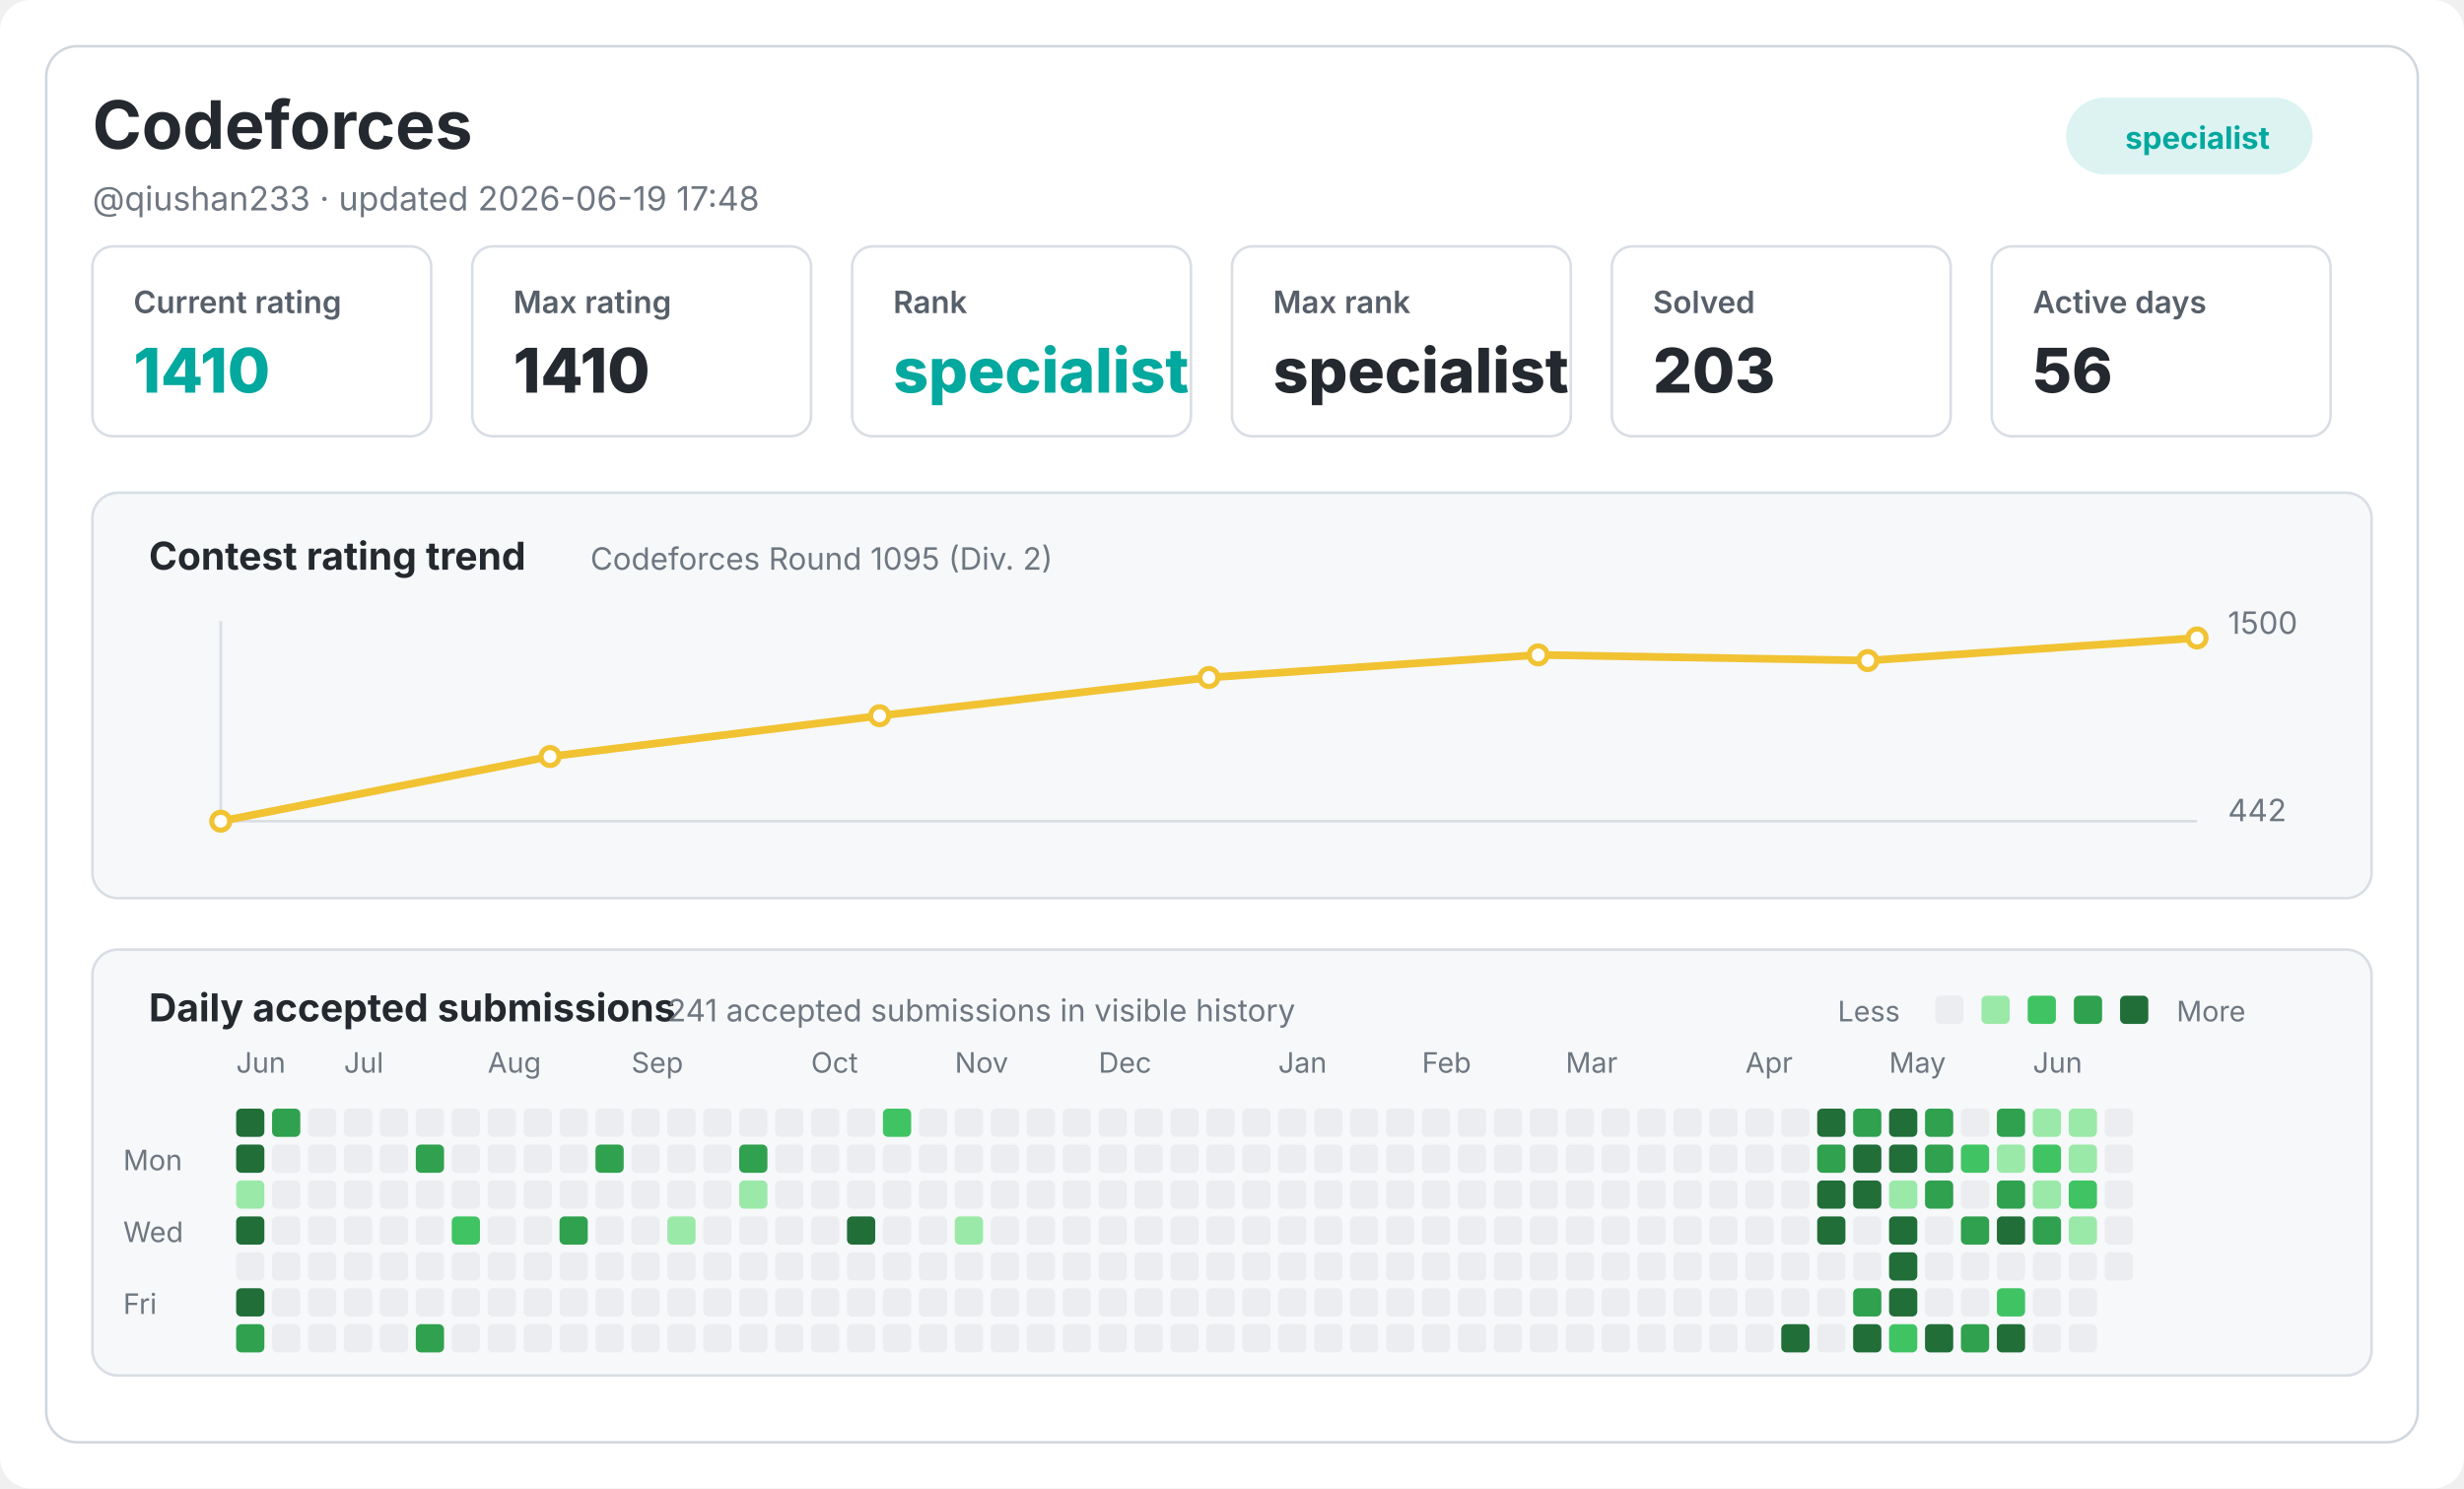
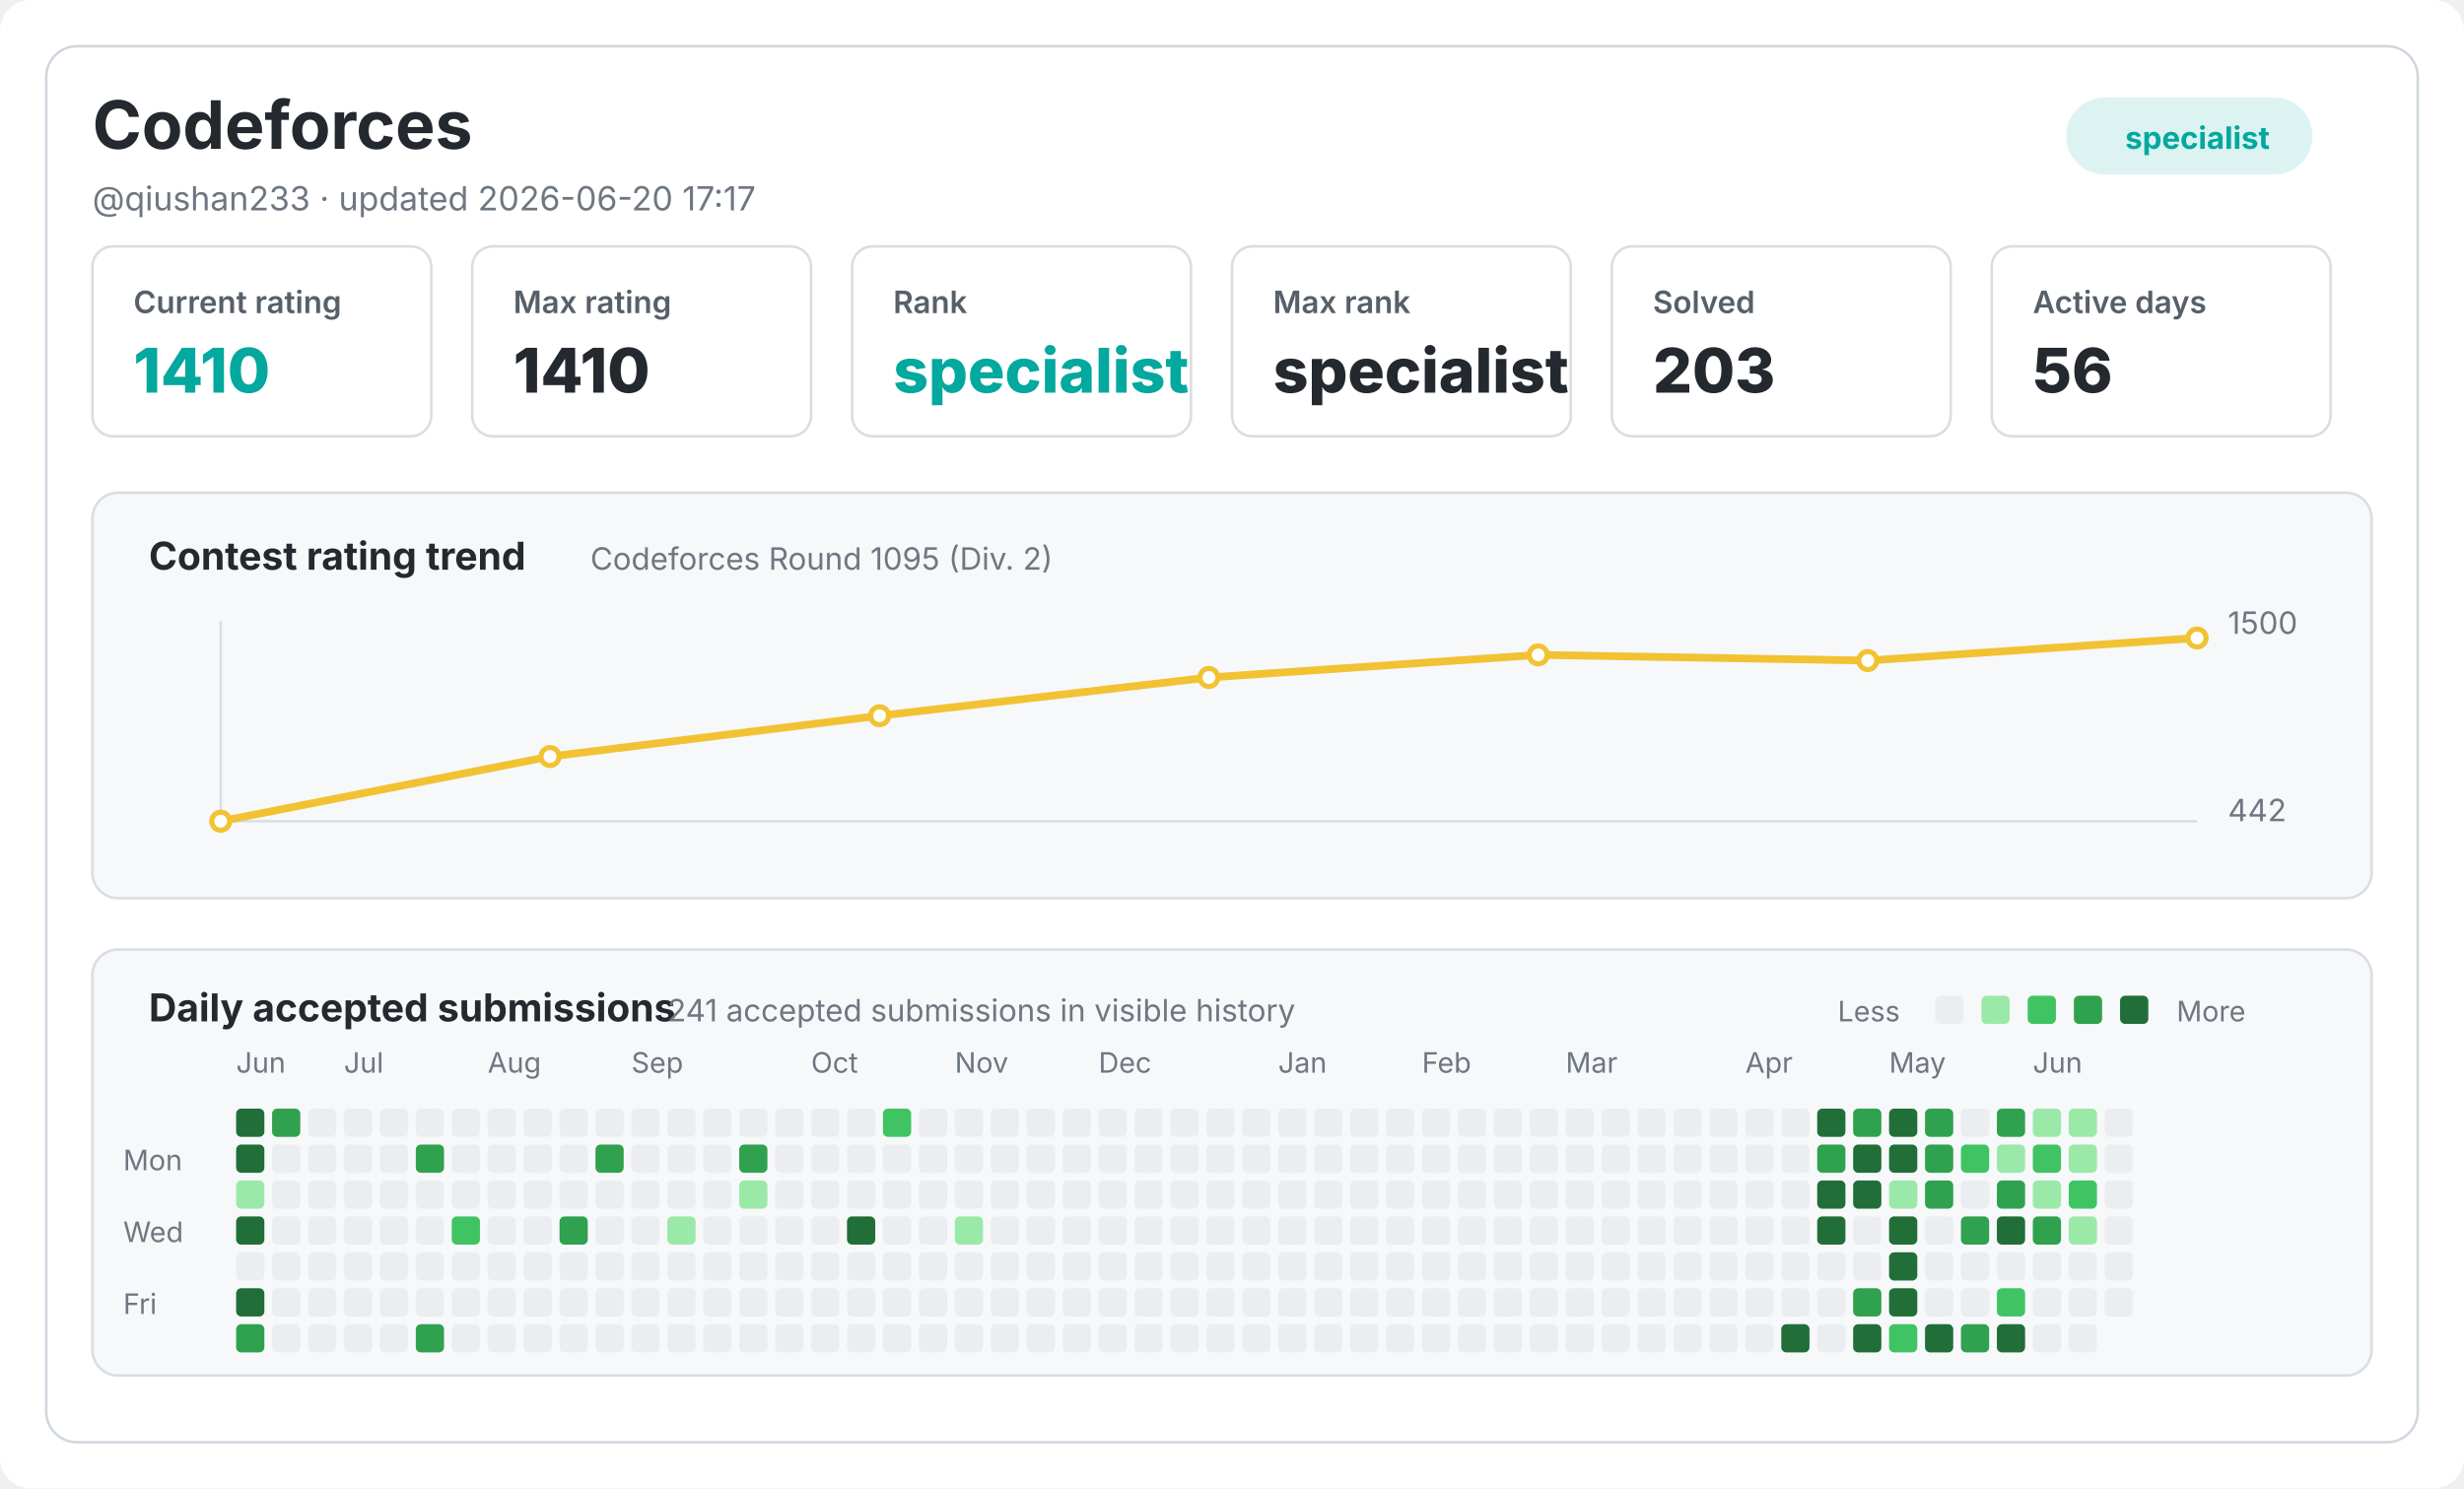
<svg xmlns="http://www.w3.org/2000/svg" width="960" height="580" viewBox="0 0 960 580" role="img" aria-label="Codeforces statistics for qiushan233">
  <style>
  .bg { fill: #ffffff; }
  .shell { fill: #ffffff; stroke: #d0d7de; }
  .soft { fill: #f6f8fa; stroke: #d8dee4; }
  .metric-card { fill: #ffffff; stroke: #d8dee4; }
  .title { font: 700 26px -apple-system,BlinkMacSystemFont,"Segoe UI",sans-serif; fill: #24292f; }
  .subtitle { font: 13px -apple-system,BlinkMacSystemFont,"Segoe UI",sans-serif; fill: #6e7781; }
  .section-title { font: 700 15px -apple-system,BlinkMacSystemFont,"Segoe UI",sans-serif; fill: #24292f; }
  .metric-label { font: 600 12px -apple-system,BlinkMacSystemFont,"Segoe UI",sans-serif; fill: #57606a; }
  .metric-value { font: 800 24px -apple-system,BlinkMacSystemFont,"Segoe UI",sans-serif; fill: #24292f; }
  .muted { font: 12px -apple-system,BlinkMacSystemFont,"Segoe UI",sans-serif; fill: #6e7781; }
  .small { font-size: 11px; }
  .rank { fill: #03a89e; }
  .grid { stroke: #d8dee4; stroke-width: 1; }
  .badge-bg { fill: #03a89e; opacity: 0.14; }
  .badge-text { font: 700 12px -apple-system,BlinkMacSystemFont,"Segoe UI",sans-serif; fill: #03a89e; }
  .heat-cell { cursor: default; transition: stroke 0.12s ease, stroke-width 0.12s ease; }
  .heat-cell:hover { stroke: #0969da; stroke-width: 1.5; }
</style>
  <rect class="bg" width="960" height="580" rx="12" />
  <rect class="shell" x="18" y="18" width="924" height="544" rx="12" />
  <text x="36" y="58" class="title">Codeforces</text>
-   <text x="36" y="82" class="subtitle">@qiushan233 · updated 2026-06-19 17:48</text>
+   <text x="36" y="82" class="subtitle">@qiushan233 · updated 2026-06-20 17:17</text>
  <rect x="805" y="38" width="96" height="30" rx="15" class="badge-bg" />
  <text x="828" y="58" class="badge-text">specialist</text>
  <rect x="36" y="96" width="132" height="74" rx="8" class="metric-card" />
  <text x="52" y="122" class="metric-label">Current rating</text>
  <text x="52" y="153" class="metric-value rank">1410</text>
  <rect x="184" y="96" width="132" height="74" rx="8" class="metric-card" />
  <text x="200" y="122" class="metric-label">Max rating</text>
  <text x="200" y="153" class="metric-value">1410</text>
  <rect x="332" y="96" width="132" height="74" rx="8" class="metric-card" />
  <text x="348" y="122" class="metric-label">Rank</text>
  <text x="348" y="153" class="metric-value rank">specialist</text>
  <rect x="480" y="96" width="132" height="74" rx="8" class="metric-card" />
  <text x="496" y="122" class="metric-label">Max rank</text>
  <text x="496" y="153" class="metric-value">specialist</text>
  <rect x="628" y="96" width="132" height="74" rx="8" class="metric-card" />
  <text x="644" y="122" class="metric-label">Solved</text>
  <text x="644" y="153" class="metric-value">203</text>
  <rect x="776" y="96" width="132" height="74" rx="8" class="metric-card" />
  <text x="792" y="122" class="metric-label">Active days</text>
  <text x="792" y="153" class="metric-value">56</text>
  <rect class="soft" x="36" y="192" width="888" height="158" rx="10" />
  <text x="58" y="222" class="section-title">Contest rating trend</text>
  <text x="230" y="222" class="muted">Codeforces Round 1095 (Div. 2)</text>
  <line x1="86" y1="320" x2="856" y2="320" class="grid" />
  <line x1="86" y1="242" x2="86" y2="320" class="grid" />
  <text x="868" y="247" class="muted">1500</text>
  <text x="868" y="320" class="muted">442</text>
  <polyline points="86.0,320.0 214.3,294.8 342.7,278.9 471.0,264.0 599.3,255.2 727.7,257.4 856.0,248.6" fill="none" stroke="#f1c232" stroke-width="3" stroke-linecap="round" stroke-linejoin="round" />
  <circle cx="86.0" cy="320.0" r="3.5" fill="#fff" stroke="#f1c232" stroke-width="2" />
  <circle cx="214.3" cy="294.8" r="3.5" fill="#fff" stroke="#f1c232" stroke-width="2" />
  <circle cx="342.7" cy="278.9" r="3.5" fill="#fff" stroke="#f1c232" stroke-width="2" />
  <circle cx="471.0" cy="264.0" r="3.5" fill="#fff" stroke="#f1c232" stroke-width="2" />
  <circle cx="599.3" cy="255.2" r="3.5" fill="#fff" stroke="#f1c232" stroke-width="2" />
  <circle cx="727.7" cy="257.4" r="3.5" fill="#fff" stroke="#f1c232" stroke-width="2" />
  <circle cx="856.0" cy="248.6" r="3.5" fill="#fff" stroke="#f1c232" stroke-width="2" />
  <rect class="soft" x="36" y="370" width="888" height="166" rx="10" />
  <text x="58" y="398" class="section-title">Daily accepted submissions</text>
  <text x="260" y="398" class="muted">241 accepted submissions in visible history</text>
  <text x="92" y="418" class="muted small">Jun</text>
  <text x="134" y="418" class="muted small">Jul</text>
  <text x="190" y="418" class="muted small">Aug</text>
  <text x="246" y="418" class="muted small">Sep</text>
  <text x="316" y="418" class="muted small">Oct</text>
  <text x="372" y="418" class="muted small">Nov</text>
  <text x="428" y="418" class="muted small">Dec</text>
  <text x="498" y="418" class="muted small">Jan</text>
  <text x="554" y="418" class="muted small">Feb</text>
  <text x="610" y="418" class="muted small">Mar</text>
  <text x="680" y="418" class="muted small">Apr</text>
  <text x="736" y="418" class="muted small">May</text>
  <text x="792" y="418" class="muted small">Jun</text>
  <text x="48" y="456" class="muted small">Mon</text>
  <text x="48" y="484" class="muted small">Wed</text>
  <text x="48" y="512" class="muted small">Fri</text>
  <rect class="heat-cell" x="92" y="432" width="11" height="11" rx="2" fill="#216e39" />
  <rect class="heat-cell" x="92" y="446" width="11" height="11" rx="2" fill="#216e39" />
  <rect class="heat-cell" x="92" y="460" width="11" height="11" rx="2" fill="#9be9a8" />
  <rect class="heat-cell" x="92" y="474" width="11" height="11" rx="2" fill="#216e39" />
  <rect class="heat-cell" x="92" y="488" width="11" height="11" rx="2" fill="#ebedf0" />
  <rect class="heat-cell" x="92" y="502" width="11" height="11" rx="2" fill="#216e39" />
  <rect class="heat-cell" x="92" y="516" width="11" height="11" rx="2" fill="#30a14e" />
  <rect class="heat-cell" x="106" y="432" width="11" height="11" rx="2" fill="#30a14e" />
  <rect class="heat-cell" x="106" y="446" width="11" height="11" rx="2" fill="#ebedf0" />
  <rect class="heat-cell" x="106" y="460" width="11" height="11" rx="2" fill="#ebedf0" />
  <rect class="heat-cell" x="106" y="474" width="11" height="11" rx="2" fill="#ebedf0" />
  <rect class="heat-cell" x="106" y="488" width="11" height="11" rx="2" fill="#ebedf0" />
  <rect class="heat-cell" x="106" y="502" width="11" height="11" rx="2" fill="#ebedf0" />
  <rect class="heat-cell" x="106" y="516" width="11" height="11" rx="2" fill="#ebedf0" />
  <rect class="heat-cell" x="120" y="432" width="11" height="11" rx="2" fill="#ebedf0" />
  <rect class="heat-cell" x="120" y="446" width="11" height="11" rx="2" fill="#ebedf0" />
  <rect class="heat-cell" x="120" y="460" width="11" height="11" rx="2" fill="#ebedf0" />
  <rect class="heat-cell" x="120" y="474" width="11" height="11" rx="2" fill="#ebedf0" />
  <rect class="heat-cell" x="120" y="488" width="11" height="11" rx="2" fill="#ebedf0" />
  <rect class="heat-cell" x="120" y="502" width="11" height="11" rx="2" fill="#ebedf0" />
  <rect class="heat-cell" x="120" y="516" width="11" height="11" rx="2" fill="#ebedf0" />
  <rect class="heat-cell" x="134" y="432" width="11" height="11" rx="2" fill="#ebedf0" />
  <rect class="heat-cell" x="134" y="446" width="11" height="11" rx="2" fill="#ebedf0" />
  <rect class="heat-cell" x="134" y="460" width="11" height="11" rx="2" fill="#ebedf0" />
  <rect class="heat-cell" x="134" y="474" width="11" height="11" rx="2" fill="#ebedf0" />
  <rect class="heat-cell" x="134" y="488" width="11" height="11" rx="2" fill="#ebedf0" />
  <rect class="heat-cell" x="134" y="502" width="11" height="11" rx="2" fill="#ebedf0" />
  <rect class="heat-cell" x="134" y="516" width="11" height="11" rx="2" fill="#ebedf0" />
  <rect class="heat-cell" x="148" y="432" width="11" height="11" rx="2" fill="#ebedf0" />
  <rect class="heat-cell" x="148" y="446" width="11" height="11" rx="2" fill="#ebedf0" />
  <rect class="heat-cell" x="148" y="460" width="11" height="11" rx="2" fill="#ebedf0" />
  <rect class="heat-cell" x="148" y="474" width="11" height="11" rx="2" fill="#ebedf0" />
  <rect class="heat-cell" x="148" y="488" width="11" height="11" rx="2" fill="#ebedf0" />
  <rect class="heat-cell" x="148" y="502" width="11" height="11" rx="2" fill="#ebedf0" />
  <rect class="heat-cell" x="148" y="516" width="11" height="11" rx="2" fill="#ebedf0" />
  <rect class="heat-cell" x="162" y="432" width="11" height="11" rx="2" fill="#ebedf0" />
  <rect class="heat-cell" x="162" y="446" width="11" height="11" rx="2" fill="#30a14e" />
  <rect class="heat-cell" x="162" y="460" width="11" height="11" rx="2" fill="#ebedf0" />
  <rect class="heat-cell" x="162" y="474" width="11" height="11" rx="2" fill="#ebedf0" />
  <rect class="heat-cell" x="162" y="488" width="11" height="11" rx="2" fill="#ebedf0" />
  <rect class="heat-cell" x="162" y="502" width="11" height="11" rx="2" fill="#ebedf0" />
  <rect class="heat-cell" x="162" y="516" width="11" height="11" rx="2" fill="#30a14e" />
  <rect class="heat-cell" x="176" y="432" width="11" height="11" rx="2" fill="#ebedf0" />
  <rect class="heat-cell" x="176" y="446" width="11" height="11" rx="2" fill="#ebedf0" />
  <rect class="heat-cell" x="176" y="460" width="11" height="11" rx="2" fill="#ebedf0" />
  <rect class="heat-cell" x="176" y="474" width="11" height="11" rx="2" fill="#40c463" />
  <rect class="heat-cell" x="176" y="488" width="11" height="11" rx="2" fill="#ebedf0" />
  <rect class="heat-cell" x="176" y="502" width="11" height="11" rx="2" fill="#ebedf0" />
  <rect class="heat-cell" x="176" y="516" width="11" height="11" rx="2" fill="#ebedf0" />
  <rect class="heat-cell" x="190" y="432" width="11" height="11" rx="2" fill="#ebedf0" />
  <rect class="heat-cell" x="190" y="446" width="11" height="11" rx="2" fill="#ebedf0" />
  <rect class="heat-cell" x="190" y="460" width="11" height="11" rx="2" fill="#ebedf0" />
  <rect class="heat-cell" x="190" y="474" width="11" height="11" rx="2" fill="#ebedf0" />
  <rect class="heat-cell" x="190" y="488" width="11" height="11" rx="2" fill="#ebedf0" />
  <rect class="heat-cell" x="190" y="502" width="11" height="11" rx="2" fill="#ebedf0" />
  <rect class="heat-cell" x="190" y="516" width="11" height="11" rx="2" fill="#ebedf0" />
  <rect class="heat-cell" x="204" y="432" width="11" height="11" rx="2" fill="#ebedf0" />
  <rect class="heat-cell" x="204" y="446" width="11" height="11" rx="2" fill="#ebedf0" />
  <rect class="heat-cell" x="204" y="460" width="11" height="11" rx="2" fill="#ebedf0" />
  <rect class="heat-cell" x="204" y="474" width="11" height="11" rx="2" fill="#ebedf0" />
  <rect class="heat-cell" x="204" y="488" width="11" height="11" rx="2" fill="#ebedf0" />
  <rect class="heat-cell" x="204" y="502" width="11" height="11" rx="2" fill="#ebedf0" />
  <rect class="heat-cell" x="204" y="516" width="11" height="11" rx="2" fill="#ebedf0" />
  <rect class="heat-cell" x="218" y="432" width="11" height="11" rx="2" fill="#ebedf0" />
  <rect class="heat-cell" x="218" y="446" width="11" height="11" rx="2" fill="#ebedf0" />
  <rect class="heat-cell" x="218" y="460" width="11" height="11" rx="2" fill="#ebedf0" />
  <rect class="heat-cell" x="218" y="474" width="11" height="11" rx="2" fill="#30a14e" />
  <rect class="heat-cell" x="218" y="488" width="11" height="11" rx="2" fill="#ebedf0" />
  <rect class="heat-cell" x="218" y="502" width="11" height="11" rx="2" fill="#ebedf0" />
  <rect class="heat-cell" x="218" y="516" width="11" height="11" rx="2" fill="#ebedf0" />
  <rect class="heat-cell" x="232" y="432" width="11" height="11" rx="2" fill="#ebedf0" />
  <rect class="heat-cell" x="232" y="446" width="11" height="11" rx="2" fill="#30a14e" />
  <rect class="heat-cell" x="232" y="460" width="11" height="11" rx="2" fill="#ebedf0" />
  <rect class="heat-cell" x="232" y="474" width="11" height="11" rx="2" fill="#ebedf0" />
  <rect class="heat-cell" x="232" y="488" width="11" height="11" rx="2" fill="#ebedf0" />
  <rect class="heat-cell" x="232" y="502" width="11" height="11" rx="2" fill="#ebedf0" />
  <rect class="heat-cell" x="232" y="516" width="11" height="11" rx="2" fill="#ebedf0" />
  <rect class="heat-cell" x="246" y="432" width="11" height="11" rx="2" fill="#ebedf0" />
  <rect class="heat-cell" x="246" y="446" width="11" height="11" rx="2" fill="#ebedf0" />
  <rect class="heat-cell" x="246" y="460" width="11" height="11" rx="2" fill="#ebedf0" />
  <rect class="heat-cell" x="246" y="474" width="11" height="11" rx="2" fill="#ebedf0" />
  <rect class="heat-cell" x="246" y="488" width="11" height="11" rx="2" fill="#ebedf0" />
  <rect class="heat-cell" x="246" y="502" width="11" height="11" rx="2" fill="#ebedf0" />
  <rect class="heat-cell" x="246" y="516" width="11" height="11" rx="2" fill="#ebedf0" />
  <rect class="heat-cell" x="260" y="432" width="11" height="11" rx="2" fill="#ebedf0" />
  <rect class="heat-cell" x="260" y="446" width="11" height="11" rx="2" fill="#ebedf0" />
  <rect class="heat-cell" x="260" y="460" width="11" height="11" rx="2" fill="#ebedf0" />
  <rect class="heat-cell" x="260" y="474" width="11" height="11" rx="2" fill="#9be9a8" />
  <rect class="heat-cell" x="260" y="488" width="11" height="11" rx="2" fill="#ebedf0" />
  <rect class="heat-cell" x="260" y="502" width="11" height="11" rx="2" fill="#ebedf0" />
  <rect class="heat-cell" x="260" y="516" width="11" height="11" rx="2" fill="#ebedf0" />
  <rect class="heat-cell" x="274" y="432" width="11" height="11" rx="2" fill="#ebedf0" />
  <rect class="heat-cell" x="274" y="446" width="11" height="11" rx="2" fill="#ebedf0" />
  <rect class="heat-cell" x="274" y="460" width="11" height="11" rx="2" fill="#ebedf0" />
  <rect class="heat-cell" x="274" y="474" width="11" height="11" rx="2" fill="#ebedf0" />
  <rect class="heat-cell" x="274" y="488" width="11" height="11" rx="2" fill="#ebedf0" />
  <rect class="heat-cell" x="274" y="502" width="11" height="11" rx="2" fill="#ebedf0" />
  <rect class="heat-cell" x="274" y="516" width="11" height="11" rx="2" fill="#ebedf0" />
  <rect class="heat-cell" x="288" y="432" width="11" height="11" rx="2" fill="#ebedf0" />
  <rect class="heat-cell" x="288" y="446" width="11" height="11" rx="2" fill="#30a14e" />
  <rect class="heat-cell" x="288" y="460" width="11" height="11" rx="2" fill="#9be9a8" />
  <rect class="heat-cell" x="288" y="474" width="11" height="11" rx="2" fill="#ebedf0" />
  <rect class="heat-cell" x="288" y="488" width="11" height="11" rx="2" fill="#ebedf0" />
  <rect class="heat-cell" x="288" y="502" width="11" height="11" rx="2" fill="#ebedf0" />
  <rect class="heat-cell" x="288" y="516" width="11" height="11" rx="2" fill="#ebedf0" />
  <rect class="heat-cell" x="302" y="432" width="11" height="11" rx="2" fill="#ebedf0" />
  <rect class="heat-cell" x="302" y="446" width="11" height="11" rx="2" fill="#ebedf0" />
  <rect class="heat-cell" x="302" y="460" width="11" height="11" rx="2" fill="#ebedf0" />
  <rect class="heat-cell" x="302" y="474" width="11" height="11" rx="2" fill="#ebedf0" />
  <rect class="heat-cell" x="302" y="488" width="11" height="11" rx="2" fill="#ebedf0" />
  <rect class="heat-cell" x="302" y="502" width="11" height="11" rx="2" fill="#ebedf0" />
  <rect class="heat-cell" x="302" y="516" width="11" height="11" rx="2" fill="#ebedf0" />
  <rect class="heat-cell" x="316" y="432" width="11" height="11" rx="2" fill="#ebedf0" />
  <rect class="heat-cell" x="316" y="446" width="11" height="11" rx="2" fill="#ebedf0" />
  <rect class="heat-cell" x="316" y="460" width="11" height="11" rx="2" fill="#ebedf0" />
  <rect class="heat-cell" x="316" y="474" width="11" height="11" rx="2" fill="#ebedf0" />
  <rect class="heat-cell" x="316" y="488" width="11" height="11" rx="2" fill="#ebedf0" />
  <rect class="heat-cell" x="316" y="502" width="11" height="11" rx="2" fill="#ebedf0" />
  <rect class="heat-cell" x="316" y="516" width="11" height="11" rx="2" fill="#ebedf0" />
  <rect class="heat-cell" x="330" y="432" width="11" height="11" rx="2" fill="#ebedf0" />
  <rect class="heat-cell" x="330" y="446" width="11" height="11" rx="2" fill="#ebedf0" />
  <rect class="heat-cell" x="330" y="460" width="11" height="11" rx="2" fill="#ebedf0" />
  <rect class="heat-cell" x="330" y="474" width="11" height="11" rx="2" fill="#216e39" />
  <rect class="heat-cell" x="330" y="488" width="11" height="11" rx="2" fill="#ebedf0" />
  <rect class="heat-cell" x="330" y="502" width="11" height="11" rx="2" fill="#ebedf0" />
  <rect class="heat-cell" x="330" y="516" width="11" height="11" rx="2" fill="#ebedf0" />
  <rect class="heat-cell" x="344" y="432" width="11" height="11" rx="2" fill="#40c463" />
  <rect class="heat-cell" x="344" y="446" width="11" height="11" rx="2" fill="#ebedf0" />
  <rect class="heat-cell" x="344" y="460" width="11" height="11" rx="2" fill="#ebedf0" />
  <rect class="heat-cell" x="344" y="474" width="11" height="11" rx="2" fill="#ebedf0" />
  <rect class="heat-cell" x="344" y="488" width="11" height="11" rx="2" fill="#ebedf0" />
  <rect class="heat-cell" x="344" y="502" width="11" height="11" rx="2" fill="#ebedf0" />
  <rect class="heat-cell" x="344" y="516" width="11" height="11" rx="2" fill="#ebedf0" />
  <rect class="heat-cell" x="358" y="432" width="11" height="11" rx="2" fill="#ebedf0" />
  <rect class="heat-cell" x="358" y="446" width="11" height="11" rx="2" fill="#ebedf0" />
  <rect class="heat-cell" x="358" y="460" width="11" height="11" rx="2" fill="#ebedf0" />
  <rect class="heat-cell" x="358" y="474" width="11" height="11" rx="2" fill="#ebedf0" />
  <rect class="heat-cell" x="358" y="488" width="11" height="11" rx="2" fill="#ebedf0" />
  <rect class="heat-cell" x="358" y="502" width="11" height="11" rx="2" fill="#ebedf0" />
  <rect class="heat-cell" x="358" y="516" width="11" height="11" rx="2" fill="#ebedf0" />
  <rect class="heat-cell" x="372" y="432" width="11" height="11" rx="2" fill="#ebedf0" />
  <rect class="heat-cell" x="372" y="446" width="11" height="11" rx="2" fill="#ebedf0" />
  <rect class="heat-cell" x="372" y="460" width="11" height="11" rx="2" fill="#ebedf0" />
  <rect class="heat-cell" x="372" y="474" width="11" height="11" rx="2" fill="#9be9a8" />
  <rect class="heat-cell" x="372" y="488" width="11" height="11" rx="2" fill="#ebedf0" />
  <rect class="heat-cell" x="372" y="502" width="11" height="11" rx="2" fill="#ebedf0" />
  <rect class="heat-cell" x="372" y="516" width="11" height="11" rx="2" fill="#ebedf0" />
  <rect class="heat-cell" x="386" y="432" width="11" height="11" rx="2" fill="#ebedf0" />
  <rect class="heat-cell" x="386" y="446" width="11" height="11" rx="2" fill="#ebedf0" />
  <rect class="heat-cell" x="386" y="460" width="11" height="11" rx="2" fill="#ebedf0" />
  <rect class="heat-cell" x="386" y="474" width="11" height="11" rx="2" fill="#ebedf0" />
  <rect class="heat-cell" x="386" y="488" width="11" height="11" rx="2" fill="#ebedf0" />
  <rect class="heat-cell" x="386" y="502" width="11" height="11" rx="2" fill="#ebedf0" />
  <rect class="heat-cell" x="386" y="516" width="11" height="11" rx="2" fill="#ebedf0" />
  <rect class="heat-cell" x="400" y="432" width="11" height="11" rx="2" fill="#ebedf0" />
  <rect class="heat-cell" x="400" y="446" width="11" height="11" rx="2" fill="#ebedf0" />
  <rect class="heat-cell" x="400" y="460" width="11" height="11" rx="2" fill="#ebedf0" />
  <rect class="heat-cell" x="400" y="474" width="11" height="11" rx="2" fill="#ebedf0" />
  <rect class="heat-cell" x="400" y="488" width="11" height="11" rx="2" fill="#ebedf0" />
  <rect class="heat-cell" x="400" y="502" width="11" height="11" rx="2" fill="#ebedf0" />
  <rect class="heat-cell" x="400" y="516" width="11" height="11" rx="2" fill="#ebedf0" />
  <rect class="heat-cell" x="414" y="432" width="11" height="11" rx="2" fill="#ebedf0" />
  <rect class="heat-cell" x="414" y="446" width="11" height="11" rx="2" fill="#ebedf0" />
  <rect class="heat-cell" x="414" y="460" width="11" height="11" rx="2" fill="#ebedf0" />
  <rect class="heat-cell" x="414" y="474" width="11" height="11" rx="2" fill="#ebedf0" />
  <rect class="heat-cell" x="414" y="488" width="11" height="11" rx="2" fill="#ebedf0" />
  <rect class="heat-cell" x="414" y="502" width="11" height="11" rx="2" fill="#ebedf0" />
  <rect class="heat-cell" x="414" y="516" width="11" height="11" rx="2" fill="#ebedf0" />
  <rect class="heat-cell" x="428" y="432" width="11" height="11" rx="2" fill="#ebedf0" />
  <rect class="heat-cell" x="428" y="446" width="11" height="11" rx="2" fill="#ebedf0" />
  <rect class="heat-cell" x="428" y="460" width="11" height="11" rx="2" fill="#ebedf0" />
  <rect class="heat-cell" x="428" y="474" width="11" height="11" rx="2" fill="#ebedf0" />
  <rect class="heat-cell" x="428" y="488" width="11" height="11" rx="2" fill="#ebedf0" />
  <rect class="heat-cell" x="428" y="502" width="11" height="11" rx="2" fill="#ebedf0" />
  <rect class="heat-cell" x="428" y="516" width="11" height="11" rx="2" fill="#ebedf0" />
  <rect class="heat-cell" x="442" y="432" width="11" height="11" rx="2" fill="#ebedf0" />
  <rect class="heat-cell" x="442" y="446" width="11" height="11" rx="2" fill="#ebedf0" />
  <rect class="heat-cell" x="442" y="460" width="11" height="11" rx="2" fill="#ebedf0" />
  <rect class="heat-cell" x="442" y="474" width="11" height="11" rx="2" fill="#ebedf0" />
  <rect class="heat-cell" x="442" y="488" width="11" height="11" rx="2" fill="#ebedf0" />
  <rect class="heat-cell" x="442" y="502" width="11" height="11" rx="2" fill="#ebedf0" />
  <rect class="heat-cell" x="442" y="516" width="11" height="11" rx="2" fill="#ebedf0" />
  <rect class="heat-cell" x="456" y="432" width="11" height="11" rx="2" fill="#ebedf0" />
  <rect class="heat-cell" x="456" y="446" width="11" height="11" rx="2" fill="#ebedf0" />
  <rect class="heat-cell" x="456" y="460" width="11" height="11" rx="2" fill="#ebedf0" />
  <rect class="heat-cell" x="456" y="474" width="11" height="11" rx="2" fill="#ebedf0" />
  <rect class="heat-cell" x="456" y="488" width="11" height="11" rx="2" fill="#ebedf0" />
  <rect class="heat-cell" x="456" y="502" width="11" height="11" rx="2" fill="#ebedf0" />
  <rect class="heat-cell" x="456" y="516" width="11" height="11" rx="2" fill="#ebedf0" />
  <rect class="heat-cell" x="470" y="432" width="11" height="11" rx="2" fill="#ebedf0" />
  <rect class="heat-cell" x="470" y="446" width="11" height="11" rx="2" fill="#ebedf0" />
  <rect class="heat-cell" x="470" y="460" width="11" height="11" rx="2" fill="#ebedf0" />
  <rect class="heat-cell" x="470" y="474" width="11" height="11" rx="2" fill="#ebedf0" />
  <rect class="heat-cell" x="470" y="488" width="11" height="11" rx="2" fill="#ebedf0" />
  <rect class="heat-cell" x="470" y="502" width="11" height="11" rx="2" fill="#ebedf0" />
  <rect class="heat-cell" x="470" y="516" width="11" height="11" rx="2" fill="#ebedf0" />
  <rect class="heat-cell" x="484" y="432" width="11" height="11" rx="2" fill="#ebedf0" />
  <rect class="heat-cell" x="484" y="446" width="11" height="11" rx="2" fill="#ebedf0" />
  <rect class="heat-cell" x="484" y="460" width="11" height="11" rx="2" fill="#ebedf0" />
  <rect class="heat-cell" x="484" y="474" width="11" height="11" rx="2" fill="#ebedf0" />
  <rect class="heat-cell" x="484" y="488" width="11" height="11" rx="2" fill="#ebedf0" />
  <rect class="heat-cell" x="484" y="502" width="11" height="11" rx="2" fill="#ebedf0" />
  <rect class="heat-cell" x="484" y="516" width="11" height="11" rx="2" fill="#ebedf0" />
  <rect class="heat-cell" x="498" y="432" width="11" height="11" rx="2" fill="#ebedf0" />
  <rect class="heat-cell" x="498" y="446" width="11" height="11" rx="2" fill="#ebedf0" />
  <rect class="heat-cell" x="498" y="460" width="11" height="11" rx="2" fill="#ebedf0" />
  <rect class="heat-cell" x="498" y="474" width="11" height="11" rx="2" fill="#ebedf0" />
  <rect class="heat-cell" x="498" y="488" width="11" height="11" rx="2" fill="#ebedf0" />
  <rect class="heat-cell" x="498" y="502" width="11" height="11" rx="2" fill="#ebedf0" />
  <rect class="heat-cell" x="498" y="516" width="11" height="11" rx="2" fill="#ebedf0" />
  <rect class="heat-cell" x="512" y="432" width="11" height="11" rx="2" fill="#ebedf0" />
  <rect class="heat-cell" x="512" y="446" width="11" height="11" rx="2" fill="#ebedf0" />
  <rect class="heat-cell" x="512" y="460" width="11" height="11" rx="2" fill="#ebedf0" />
  <rect class="heat-cell" x="512" y="474" width="11" height="11" rx="2" fill="#ebedf0" />
  <rect class="heat-cell" x="512" y="488" width="11" height="11" rx="2" fill="#ebedf0" />
  <rect class="heat-cell" x="512" y="502" width="11" height="11" rx="2" fill="#ebedf0" />
  <rect class="heat-cell" x="512" y="516" width="11" height="11" rx="2" fill="#ebedf0" />
  <rect class="heat-cell" x="526" y="432" width="11" height="11" rx="2" fill="#ebedf0" />
  <rect class="heat-cell" x="526" y="446" width="11" height="11" rx="2" fill="#ebedf0" />
  <rect class="heat-cell" x="526" y="460" width="11" height="11" rx="2" fill="#ebedf0" />
  <rect class="heat-cell" x="526" y="474" width="11" height="11" rx="2" fill="#ebedf0" />
  <rect class="heat-cell" x="526" y="488" width="11" height="11" rx="2" fill="#ebedf0" />
  <rect class="heat-cell" x="526" y="502" width="11" height="11" rx="2" fill="#ebedf0" />
  <rect class="heat-cell" x="526" y="516" width="11" height="11" rx="2" fill="#ebedf0" />
  <rect class="heat-cell" x="540" y="432" width="11" height="11" rx="2" fill="#ebedf0" />
  <rect class="heat-cell" x="540" y="446" width="11" height="11" rx="2" fill="#ebedf0" />
  <rect class="heat-cell" x="540" y="460" width="11" height="11" rx="2" fill="#ebedf0" />
  <rect class="heat-cell" x="540" y="474" width="11" height="11" rx="2" fill="#ebedf0" />
  <rect class="heat-cell" x="540" y="488" width="11" height="11" rx="2" fill="#ebedf0" />
  <rect class="heat-cell" x="540" y="502" width="11" height="11" rx="2" fill="#ebedf0" />
  <rect class="heat-cell" x="540" y="516" width="11" height="11" rx="2" fill="#ebedf0" />
  <rect class="heat-cell" x="554" y="432" width="11" height="11" rx="2" fill="#ebedf0" />
  <rect class="heat-cell" x="554" y="446" width="11" height="11" rx="2" fill="#ebedf0" />
  <rect class="heat-cell" x="554" y="460" width="11" height="11" rx="2" fill="#ebedf0" />
  <rect class="heat-cell" x="554" y="474" width="11" height="11" rx="2" fill="#ebedf0" />
  <rect class="heat-cell" x="554" y="488" width="11" height="11" rx="2" fill="#ebedf0" />
  <rect class="heat-cell" x="554" y="502" width="11" height="11" rx="2" fill="#ebedf0" />
  <rect class="heat-cell" x="554" y="516" width="11" height="11" rx="2" fill="#ebedf0" />
  <rect class="heat-cell" x="568" y="432" width="11" height="11" rx="2" fill="#ebedf0" />
  <rect class="heat-cell" x="568" y="446" width="11" height="11" rx="2" fill="#ebedf0" />
  <rect class="heat-cell" x="568" y="460" width="11" height="11" rx="2" fill="#ebedf0" />
  <rect class="heat-cell" x="568" y="474" width="11" height="11" rx="2" fill="#ebedf0" />
  <rect class="heat-cell" x="568" y="488" width="11" height="11" rx="2" fill="#ebedf0" />
  <rect class="heat-cell" x="568" y="502" width="11" height="11" rx="2" fill="#ebedf0" />
  <rect class="heat-cell" x="568" y="516" width="11" height="11" rx="2" fill="#ebedf0" />
  <rect class="heat-cell" x="582" y="432" width="11" height="11" rx="2" fill="#ebedf0" />
  <rect class="heat-cell" x="582" y="446" width="11" height="11" rx="2" fill="#ebedf0" />
  <rect class="heat-cell" x="582" y="460" width="11" height="11" rx="2" fill="#ebedf0" />
  <rect class="heat-cell" x="582" y="474" width="11" height="11" rx="2" fill="#ebedf0" />
  <rect class="heat-cell" x="582" y="488" width="11" height="11" rx="2" fill="#ebedf0" />
  <rect class="heat-cell" x="582" y="502" width="11" height="11" rx="2" fill="#ebedf0" />
  <rect class="heat-cell" x="582" y="516" width="11" height="11" rx="2" fill="#ebedf0" />
  <rect class="heat-cell" x="596" y="432" width="11" height="11" rx="2" fill="#ebedf0" />
  <rect class="heat-cell" x="596" y="446" width="11" height="11" rx="2" fill="#ebedf0" />
  <rect class="heat-cell" x="596" y="460" width="11" height="11" rx="2" fill="#ebedf0" />
  <rect class="heat-cell" x="596" y="474" width="11" height="11" rx="2" fill="#ebedf0" />
  <rect class="heat-cell" x="596" y="488" width="11" height="11" rx="2" fill="#ebedf0" />
  <rect class="heat-cell" x="596" y="502" width="11" height="11" rx="2" fill="#ebedf0" />
  <rect class="heat-cell" x="596" y="516" width="11" height="11" rx="2" fill="#ebedf0" />
  <rect class="heat-cell" x="610" y="432" width="11" height="11" rx="2" fill="#ebedf0" />
  <rect class="heat-cell" x="610" y="446" width="11" height="11" rx="2" fill="#ebedf0" />
  <rect class="heat-cell" x="610" y="460" width="11" height="11" rx="2" fill="#ebedf0" />
  <rect class="heat-cell" x="610" y="474" width="11" height="11" rx="2" fill="#ebedf0" />
  <rect class="heat-cell" x="610" y="488" width="11" height="11" rx="2" fill="#ebedf0" />
  <rect class="heat-cell" x="610" y="502" width="11" height="11" rx="2" fill="#ebedf0" />
  <rect class="heat-cell" x="610" y="516" width="11" height="11" rx="2" fill="#ebedf0" />
  <rect class="heat-cell" x="624" y="432" width="11" height="11" rx="2" fill="#ebedf0" />
  <rect class="heat-cell" x="624" y="446" width="11" height="11" rx="2" fill="#ebedf0" />
  <rect class="heat-cell" x="624" y="460" width="11" height="11" rx="2" fill="#ebedf0" />
  <rect class="heat-cell" x="624" y="474" width="11" height="11" rx="2" fill="#ebedf0" />
  <rect class="heat-cell" x="624" y="488" width="11" height="11" rx="2" fill="#ebedf0" />
  <rect class="heat-cell" x="624" y="502" width="11" height="11" rx="2" fill="#ebedf0" />
  <rect class="heat-cell" x="624" y="516" width="11" height="11" rx="2" fill="#ebedf0" />
  <rect class="heat-cell" x="638" y="432" width="11" height="11" rx="2" fill="#ebedf0" />
  <rect class="heat-cell" x="638" y="446" width="11" height="11" rx="2" fill="#ebedf0" />
  <rect class="heat-cell" x="638" y="460" width="11" height="11" rx="2" fill="#ebedf0" />
  <rect class="heat-cell" x="638" y="474" width="11" height="11" rx="2" fill="#ebedf0" />
  <rect class="heat-cell" x="638" y="488" width="11" height="11" rx="2" fill="#ebedf0" />
  <rect class="heat-cell" x="638" y="502" width="11" height="11" rx="2" fill="#ebedf0" />
  <rect class="heat-cell" x="638" y="516" width="11" height="11" rx="2" fill="#ebedf0" />
  <rect class="heat-cell" x="652" y="432" width="11" height="11" rx="2" fill="#ebedf0" />
  <rect class="heat-cell" x="652" y="446" width="11" height="11" rx="2" fill="#ebedf0" />
  <rect class="heat-cell" x="652" y="460" width="11" height="11" rx="2" fill="#ebedf0" />
  <rect class="heat-cell" x="652" y="474" width="11" height="11" rx="2" fill="#ebedf0" />
  <rect class="heat-cell" x="652" y="488" width="11" height="11" rx="2" fill="#ebedf0" />
  <rect class="heat-cell" x="652" y="502" width="11" height="11" rx="2" fill="#ebedf0" />
  <rect class="heat-cell" x="652" y="516" width="11" height="11" rx="2" fill="#ebedf0" />
  <rect class="heat-cell" x="666" y="432" width="11" height="11" rx="2" fill="#ebedf0" />
  <rect class="heat-cell" x="666" y="446" width="11" height="11" rx="2" fill="#ebedf0" />
  <rect class="heat-cell" x="666" y="460" width="11" height="11" rx="2" fill="#ebedf0" />
  <rect class="heat-cell" x="666" y="474" width="11" height="11" rx="2" fill="#ebedf0" />
  <rect class="heat-cell" x="666" y="488" width="11" height="11" rx="2" fill="#ebedf0" />
  <rect class="heat-cell" x="666" y="502" width="11" height="11" rx="2" fill="#ebedf0" />
  <rect class="heat-cell" x="666" y="516" width="11" height="11" rx="2" fill="#ebedf0" />
  <rect class="heat-cell" x="680" y="432" width="11" height="11" rx="2" fill="#ebedf0" />
  <rect class="heat-cell" x="680" y="446" width="11" height="11" rx="2" fill="#ebedf0" />
  <rect class="heat-cell" x="680" y="460" width="11" height="11" rx="2" fill="#ebedf0" />
  <rect class="heat-cell" x="680" y="474" width="11" height="11" rx="2" fill="#ebedf0" />
  <rect class="heat-cell" x="680" y="488" width="11" height="11" rx="2" fill="#ebedf0" />
  <rect class="heat-cell" x="680" y="502" width="11" height="11" rx="2" fill="#ebedf0" />
  <rect class="heat-cell" x="680" y="516" width="11" height="11" rx="2" fill="#ebedf0" />
  <rect class="heat-cell" x="694" y="432" width="11" height="11" rx="2" fill="#ebedf0" />
  <rect class="heat-cell" x="694" y="446" width="11" height="11" rx="2" fill="#ebedf0" />
  <rect class="heat-cell" x="694" y="460" width="11" height="11" rx="2" fill="#ebedf0" />
  <rect class="heat-cell" x="694" y="474" width="11" height="11" rx="2" fill="#ebedf0" />
  <rect class="heat-cell" x="694" y="488" width="11" height="11" rx="2" fill="#ebedf0" />
  <rect class="heat-cell" x="694" y="502" width="11" height="11" rx="2" fill="#ebedf0" />
  <rect class="heat-cell" x="694" y="516" width="11" height="11" rx="2" fill="#216e39" />
  <rect class="heat-cell" x="708" y="432" width="11" height="11" rx="2" fill="#216e39" />
  <rect class="heat-cell" x="708" y="446" width="11" height="11" rx="2" fill="#30a14e" />
  <rect class="heat-cell" x="708" y="460" width="11" height="11" rx="2" fill="#216e39" />
  <rect class="heat-cell" x="708" y="474" width="11" height="11" rx="2" fill="#216e39" />
  <rect class="heat-cell" x="708" y="488" width="11" height="11" rx="2" fill="#ebedf0" />
  <rect class="heat-cell" x="708" y="502" width="11" height="11" rx="2" fill="#ebedf0" />
  <rect class="heat-cell" x="708" y="516" width="11" height="11" rx="2" fill="#ebedf0" />
  <rect class="heat-cell" x="722" y="432" width="11" height="11" rx="2" fill="#30a14e" />
  <rect class="heat-cell" x="722" y="446" width="11" height="11" rx="2" fill="#216e39" />
  <rect class="heat-cell" x="722" y="460" width="11" height="11" rx="2" fill="#216e39" />
  <rect class="heat-cell" x="722" y="474" width="11" height="11" rx="2" fill="#ebedf0" />
  <rect class="heat-cell" x="722" y="488" width="11" height="11" rx="2" fill="#ebedf0" />
  <rect class="heat-cell" x="722" y="502" width="11" height="11" rx="2" fill="#30a14e" />
  <rect class="heat-cell" x="722" y="516" width="11" height="11" rx="2" fill="#216e39" />
  <rect class="heat-cell" x="736" y="432" width="11" height="11" rx="2" fill="#216e39" />
  <rect class="heat-cell" x="736" y="446" width="11" height="11" rx="2" fill="#216e39" />
  <rect class="heat-cell" x="736" y="460" width="11" height="11" rx="2" fill="#9be9a8" />
  <rect class="heat-cell" x="736" y="474" width="11" height="11" rx="2" fill="#216e39" />
  <rect class="heat-cell" x="736" y="488" width="11" height="11" rx="2" fill="#216e39" />
  <rect class="heat-cell" x="736" y="502" width="11" height="11" rx="2" fill="#216e39" />
  <rect class="heat-cell" x="736" y="516" width="11" height="11" rx="2" fill="#40c463" />
  <rect class="heat-cell" x="750" y="432" width="11" height="11" rx="2" fill="#30a14e" />
  <rect class="heat-cell" x="750" y="446" width="11" height="11" rx="2" fill="#30a14e" />
  <rect class="heat-cell" x="750" y="460" width="11" height="11" rx="2" fill="#30a14e" />
  <rect class="heat-cell" x="750" y="474" width="11" height="11" rx="2" fill="#ebedf0" />
  <rect class="heat-cell" x="750" y="488" width="11" height="11" rx="2" fill="#ebedf0" />
  <rect class="heat-cell" x="750" y="502" width="11" height="11" rx="2" fill="#ebedf0" />
  <rect class="heat-cell" x="750" y="516" width="11" height="11" rx="2" fill="#216e39" />
  <rect class="heat-cell" x="764" y="432" width="11" height="11" rx="2" fill="#ebedf0" />
  <rect class="heat-cell" x="764" y="446" width="11" height="11" rx="2" fill="#40c463" />
  <rect class="heat-cell" x="764" y="460" width="11" height="11" rx="2" fill="#ebedf0" />
  <rect class="heat-cell" x="764" y="474" width="11" height="11" rx="2" fill="#30a14e" />
  <rect class="heat-cell" x="764" y="488" width="11" height="11" rx="2" fill="#ebedf0" />
  <rect class="heat-cell" x="764" y="502" width="11" height="11" rx="2" fill="#ebedf0" />
  <rect class="heat-cell" x="764" y="516" width="11" height="11" rx="2" fill="#30a14e" />
  <rect class="heat-cell" x="778" y="432" width="11" height="11" rx="2" fill="#30a14e" />
  <rect class="heat-cell" x="778" y="446" width="11" height="11" rx="2" fill="#9be9a8" />
  <rect class="heat-cell" x="778" y="460" width="11" height="11" rx="2" fill="#30a14e" />
  <rect class="heat-cell" x="778" y="474" width="11" height="11" rx="2" fill="#216e39" />
  <rect class="heat-cell" x="778" y="488" width="11" height="11" rx="2" fill="#ebedf0" />
  <rect class="heat-cell" x="778" y="502" width="11" height="11" rx="2" fill="#40c463" />
  <rect class="heat-cell" x="778" y="516" width="11" height="11" rx="2" fill="#216e39" />
  <rect class="heat-cell" x="792" y="432" width="11" height="11" rx="2" fill="#9be9a8" />
  <rect class="heat-cell" x="792" y="446" width="11" height="11" rx="2" fill="#40c463" />
  <rect class="heat-cell" x="792" y="460" width="11" height="11" rx="2" fill="#9be9a8" />
  <rect class="heat-cell" x="792" y="474" width="11" height="11" rx="2" fill="#30a14e" />
  <rect class="heat-cell" x="792" y="488" width="11" height="11" rx="2" fill="#ebedf0" />
  <rect class="heat-cell" x="792" y="502" width="11" height="11" rx="2" fill="#ebedf0" />
  <rect class="heat-cell" x="792" y="516" width="11" height="11" rx="2" fill="#ebedf0" />
  <rect class="heat-cell" x="806" y="432" width="11" height="11" rx="2" fill="#9be9a8" />
  <rect class="heat-cell" x="806" y="446" width="11" height="11" rx="2" fill="#9be9a8" />
  <rect class="heat-cell" x="806" y="460" width="11" height="11" rx="2" fill="#40c463" />
  <rect class="heat-cell" x="806" y="474" width="11" height="11" rx="2" fill="#9be9a8" />
  <rect class="heat-cell" x="806" y="488" width="11" height="11" rx="2" fill="#ebedf0" />
  <rect class="heat-cell" x="806" y="502" width="11" height="11" rx="2" fill="#ebedf0" />
  <rect class="heat-cell" x="806" y="516" width="11" height="11" rx="2" fill="#ebedf0" />
  <rect class="heat-cell" x="820" y="432" width="11" height="11" rx="2" fill="#ebedf0" />
  <rect class="heat-cell" x="820" y="446" width="11" height="11" rx="2" fill="#ebedf0" />
  <rect class="heat-cell" x="820" y="460" width="11" height="11" rx="2" fill="#ebedf0" />
  <rect class="heat-cell" x="820" y="474" width="11" height="11" rx="2" fill="#ebedf0" />
  <rect class="heat-cell" x="820" y="488" width="11" height="11" rx="2" fill="#ebedf0" />
+   <rect class="heat-cell" x="820" y="502" width="11" height="11" rx="2" fill="#ebedf0" />
  <text x="716" y="398" class="muted small">Less</text>
  <rect x="754" y="388" width="11" height="11" rx="2" fill="#ebedf0" />
  <rect x="772" y="388" width="11" height="11" rx="2" fill="#9be9a8" />
  <rect x="790" y="388" width="11" height="11" rx="2" fill="#40c463" />
  <rect x="808" y="388" width="11" height="11" rx="2" fill="#30a14e" />
  <rect x="826" y="388" width="11" height="11" rx="2" fill="#216e39" />
  <text x="848" y="398" class="muted small">More</text>
</svg>
